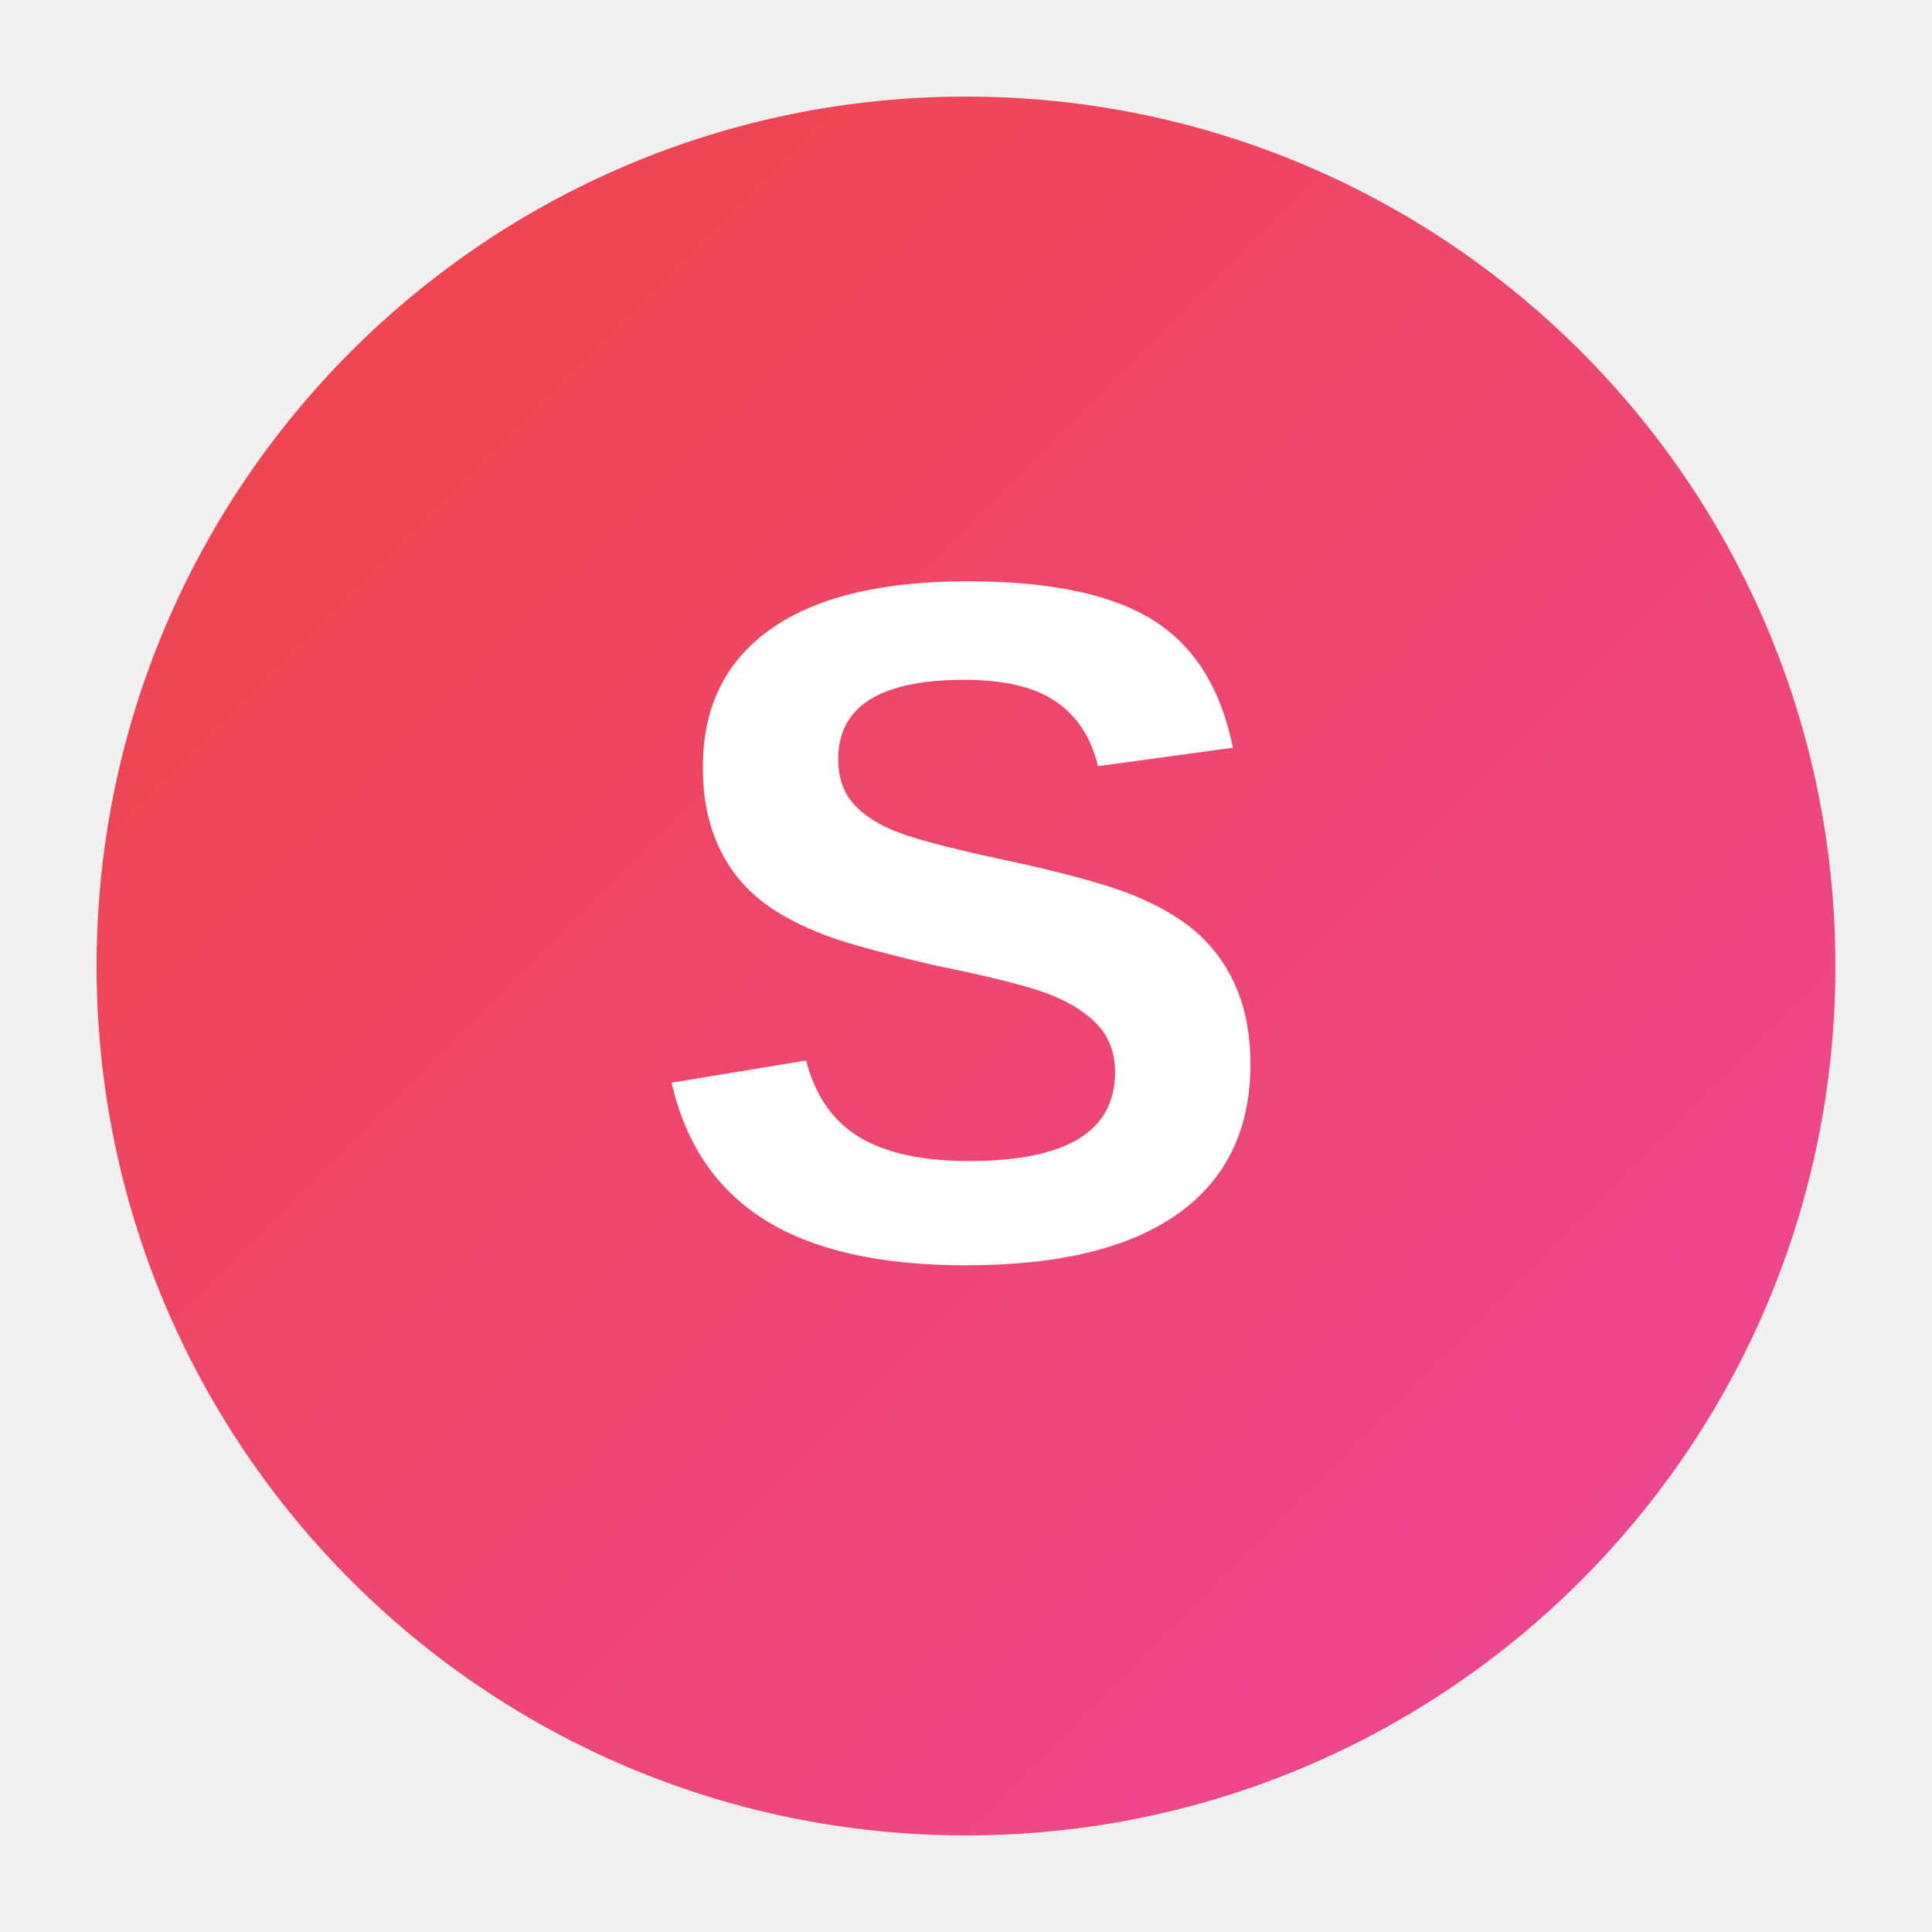
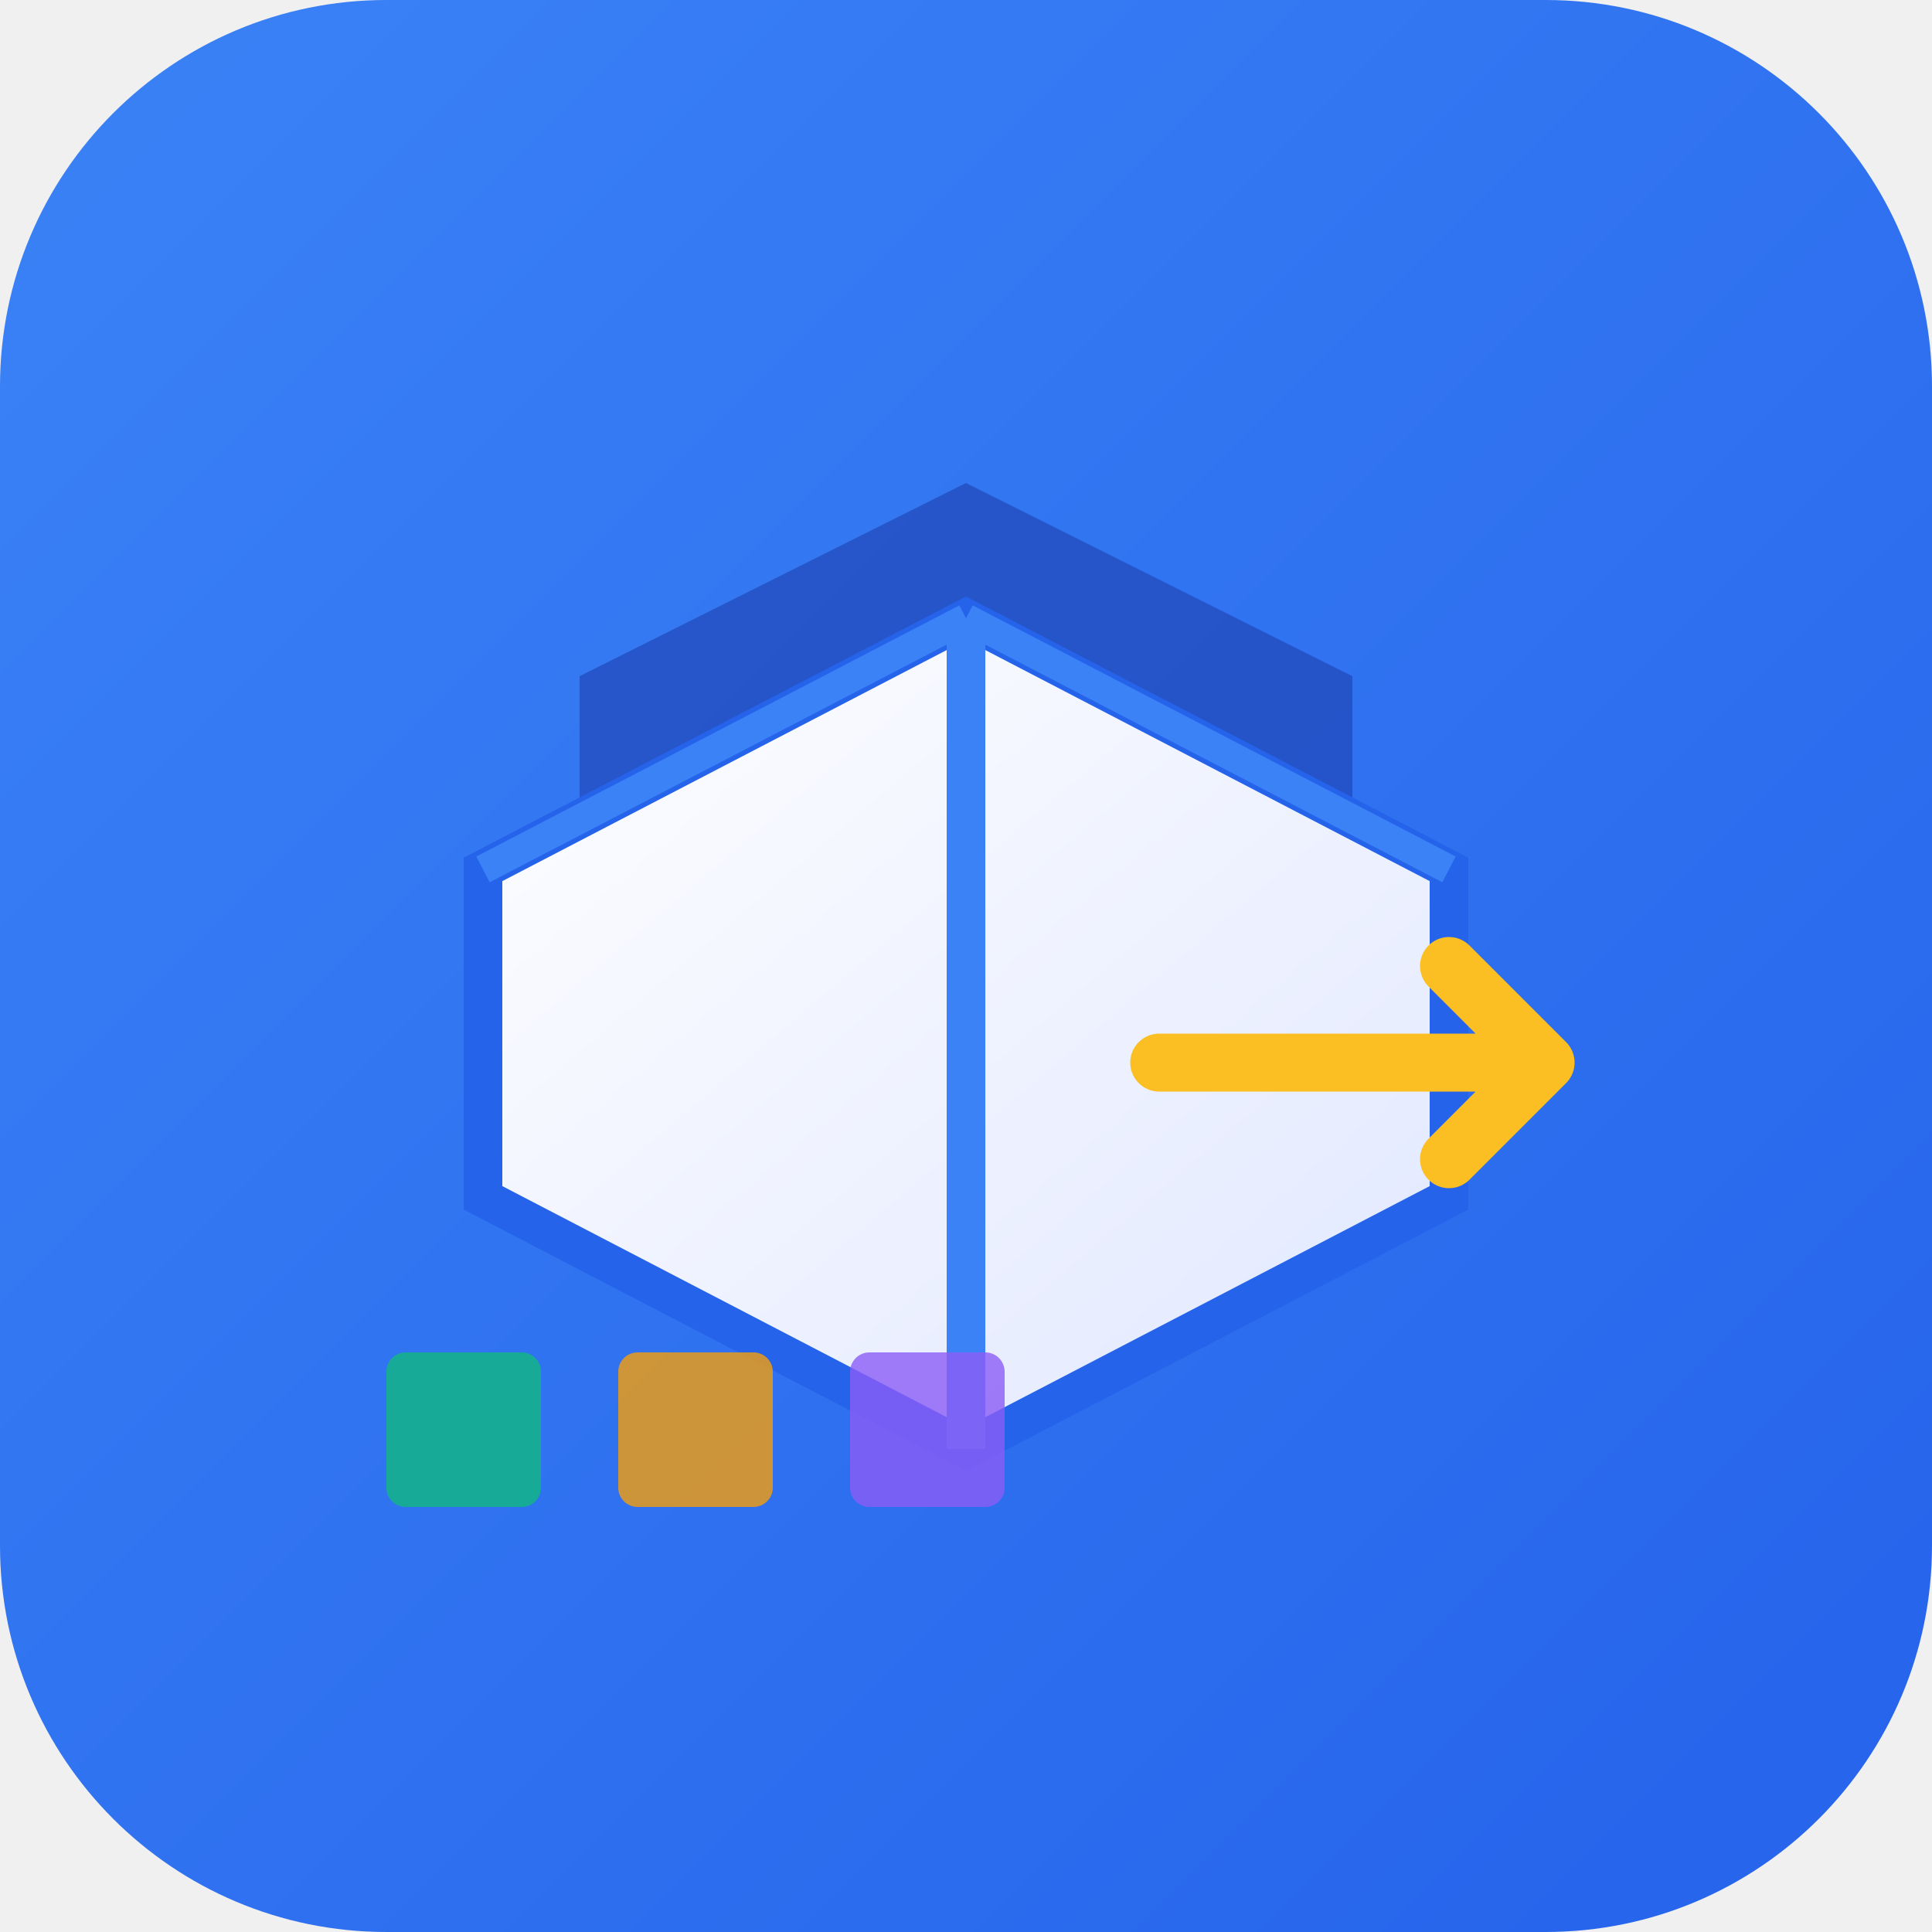
- <svg xmlns="http://www.w3.org/2000/svg" viewBox="0 0 200 200">
+ <svg xmlns="http://www.w3.org/2000/svg" viewBox="0 0 100 100">
  <defs>
-     <linearGradient id="swiftGrad" x1="0%" y1="0%" x2="100%" y2="100%">
-       <stop offset="0%" style="stop-color:#ef4444" />
-       <stop offset="100%" style="stop-color:#ec4899" />
+     <linearGradient id="bgGradient" x1="0%" y1="0%" x2="100%" y2="100%">
+       <stop offset="0%" style="stop-color:#3b82f6;stop-opacity:1" />
+       <stop offset="100%" style="stop-color:#2563eb;stop-opacity:1" />
+     </linearGradient>
+     <linearGradient id="boxGradient" x1="0%" y1="0%" x2="100%" y2="100%">
+       <stop offset="0%" style="stop-color:#ffffff;stop-opacity:1" />
+       <stop offset="100%" style="stop-color:#e0e7ff;stop-opacity:1" />
    </linearGradient>
  </defs>
-   <circle cx="100" cy="100" r="90" fill="url(#swiftGrad)" />
-   <text x="100" y="130" font-family="Arial, sans-serif" font-size="100" font-weight="bold" fill="white" text-anchor="middle">S</text>
+   <rect width="100" height="100" rx="20" fill="url(#bgGradient)" />
+   <path d="M 30 35 L 50 25 L 70 35 L 70 50 L 50 60 L 30 50 Z" fill="#1e40af" opacity="0.6" />
+   <path d="M 25 45 L 50 32 L 75 45 L 75 62 L 50 75 L 25 62 Z" fill="url(#boxGradient)" stroke="#2563eb" stroke-width="2" />
+   <line x1="50" y1="32" x2="50" y2="75" stroke="#3b82f6" stroke-width="2" />
+   <line x1="25" y1="45" x2="50" y2="32" stroke="#3b82f6" stroke-width="1.5" />
+   <line x1="75" y1="45" x2="50" y2="32" stroke="#3b82f6" stroke-width="1.5" />
+   <path d="M 60 55 L 80 55 L 75 50 M 80 55 L 75 60" stroke="#fbbf24" stroke-width="3" stroke-linecap="round" stroke-linejoin="round" fill="none" />
+   <rect x="20" y="70" width="8" height="8" rx="1" fill="#10b981" opacity="0.8" />
+   <rect x="32" y="70" width="8" height="8" rx="1" fill="#f59e0b" opacity="0.8" />
+   <rect x="44" y="70" width="8" height="8" rx="1" fill="#8b5cf6" opacity="0.8" />
</svg>
